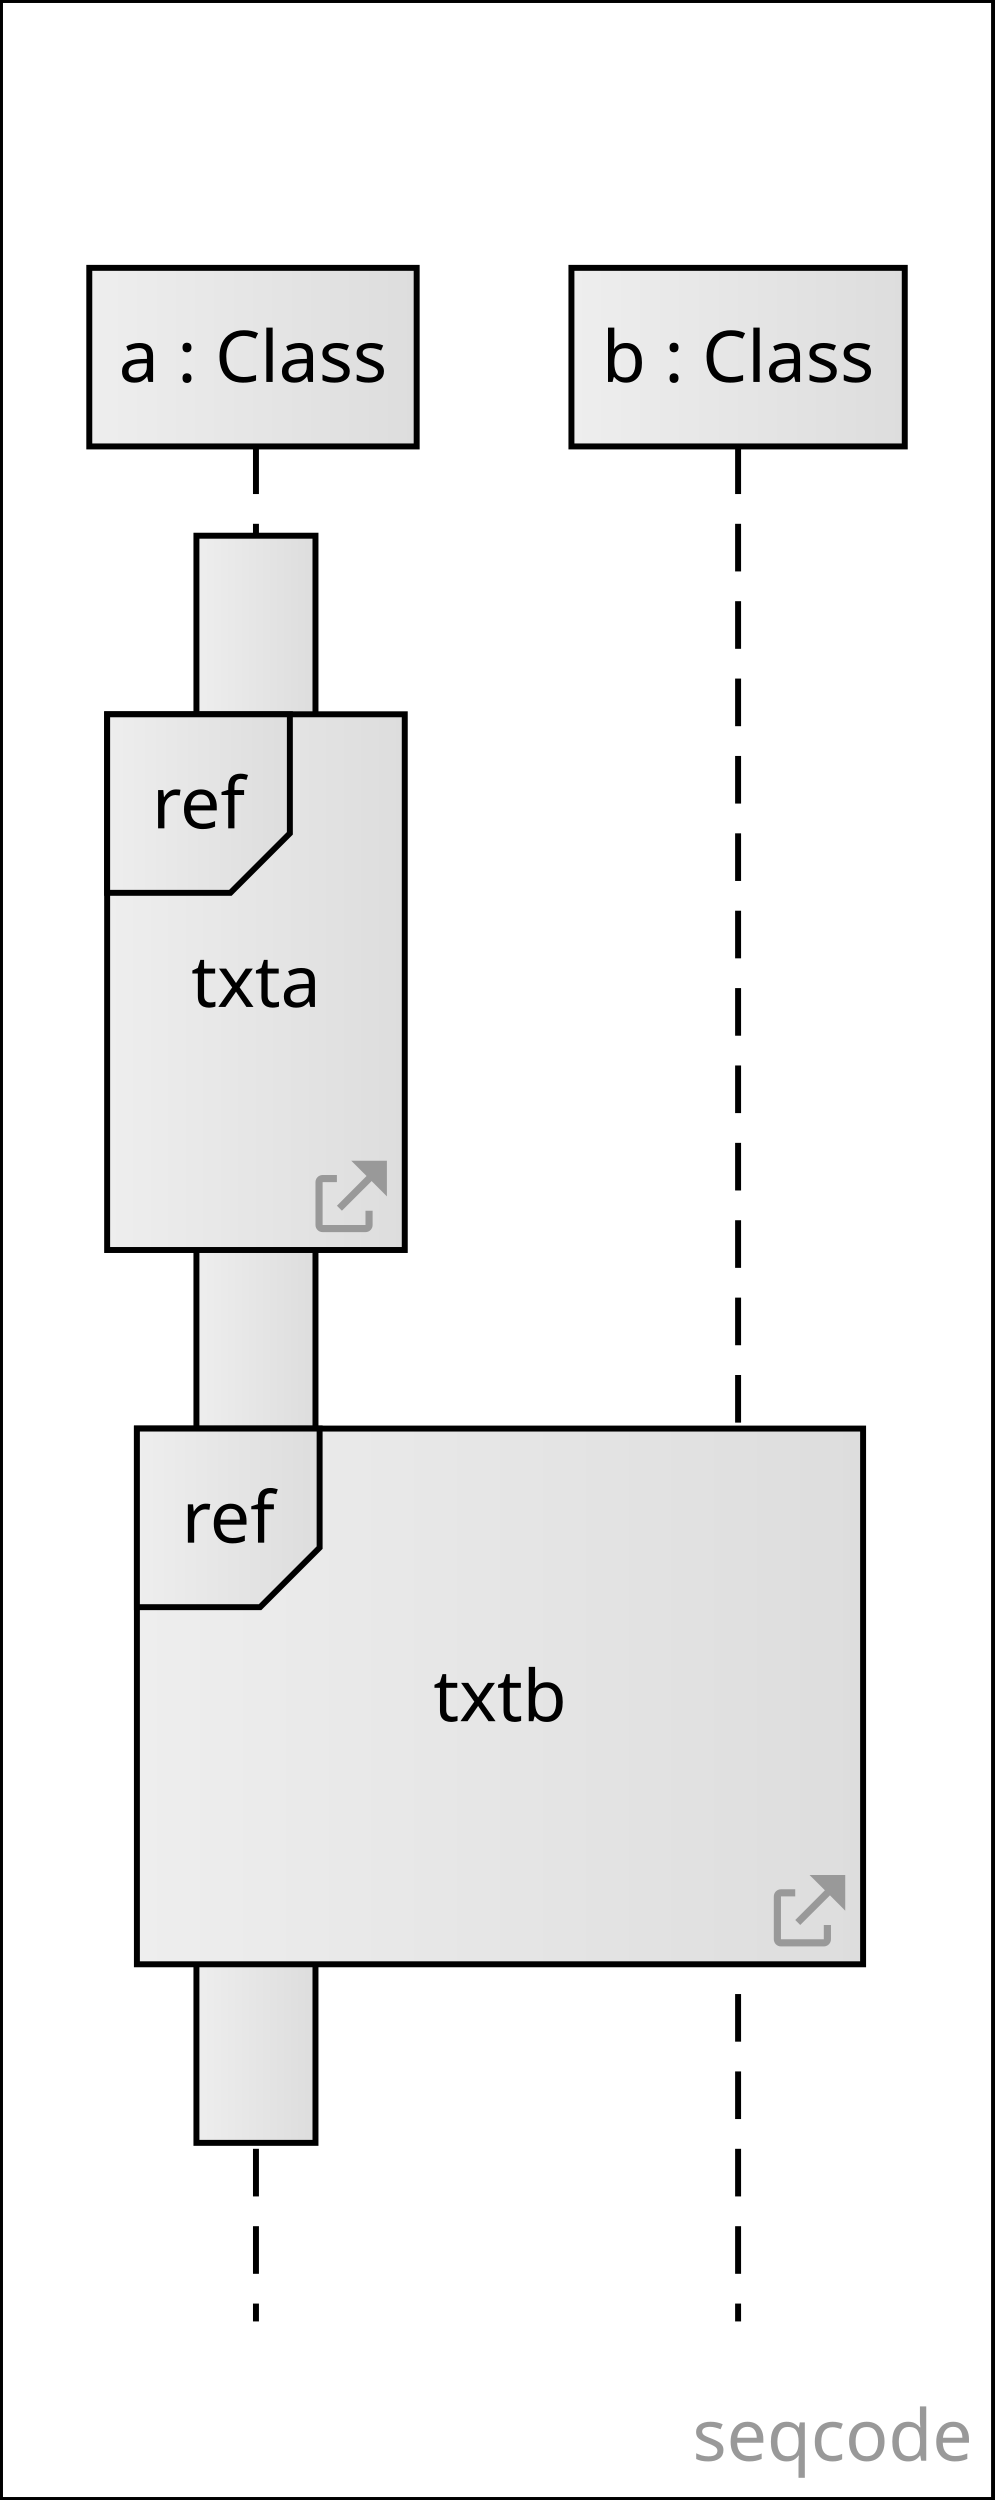
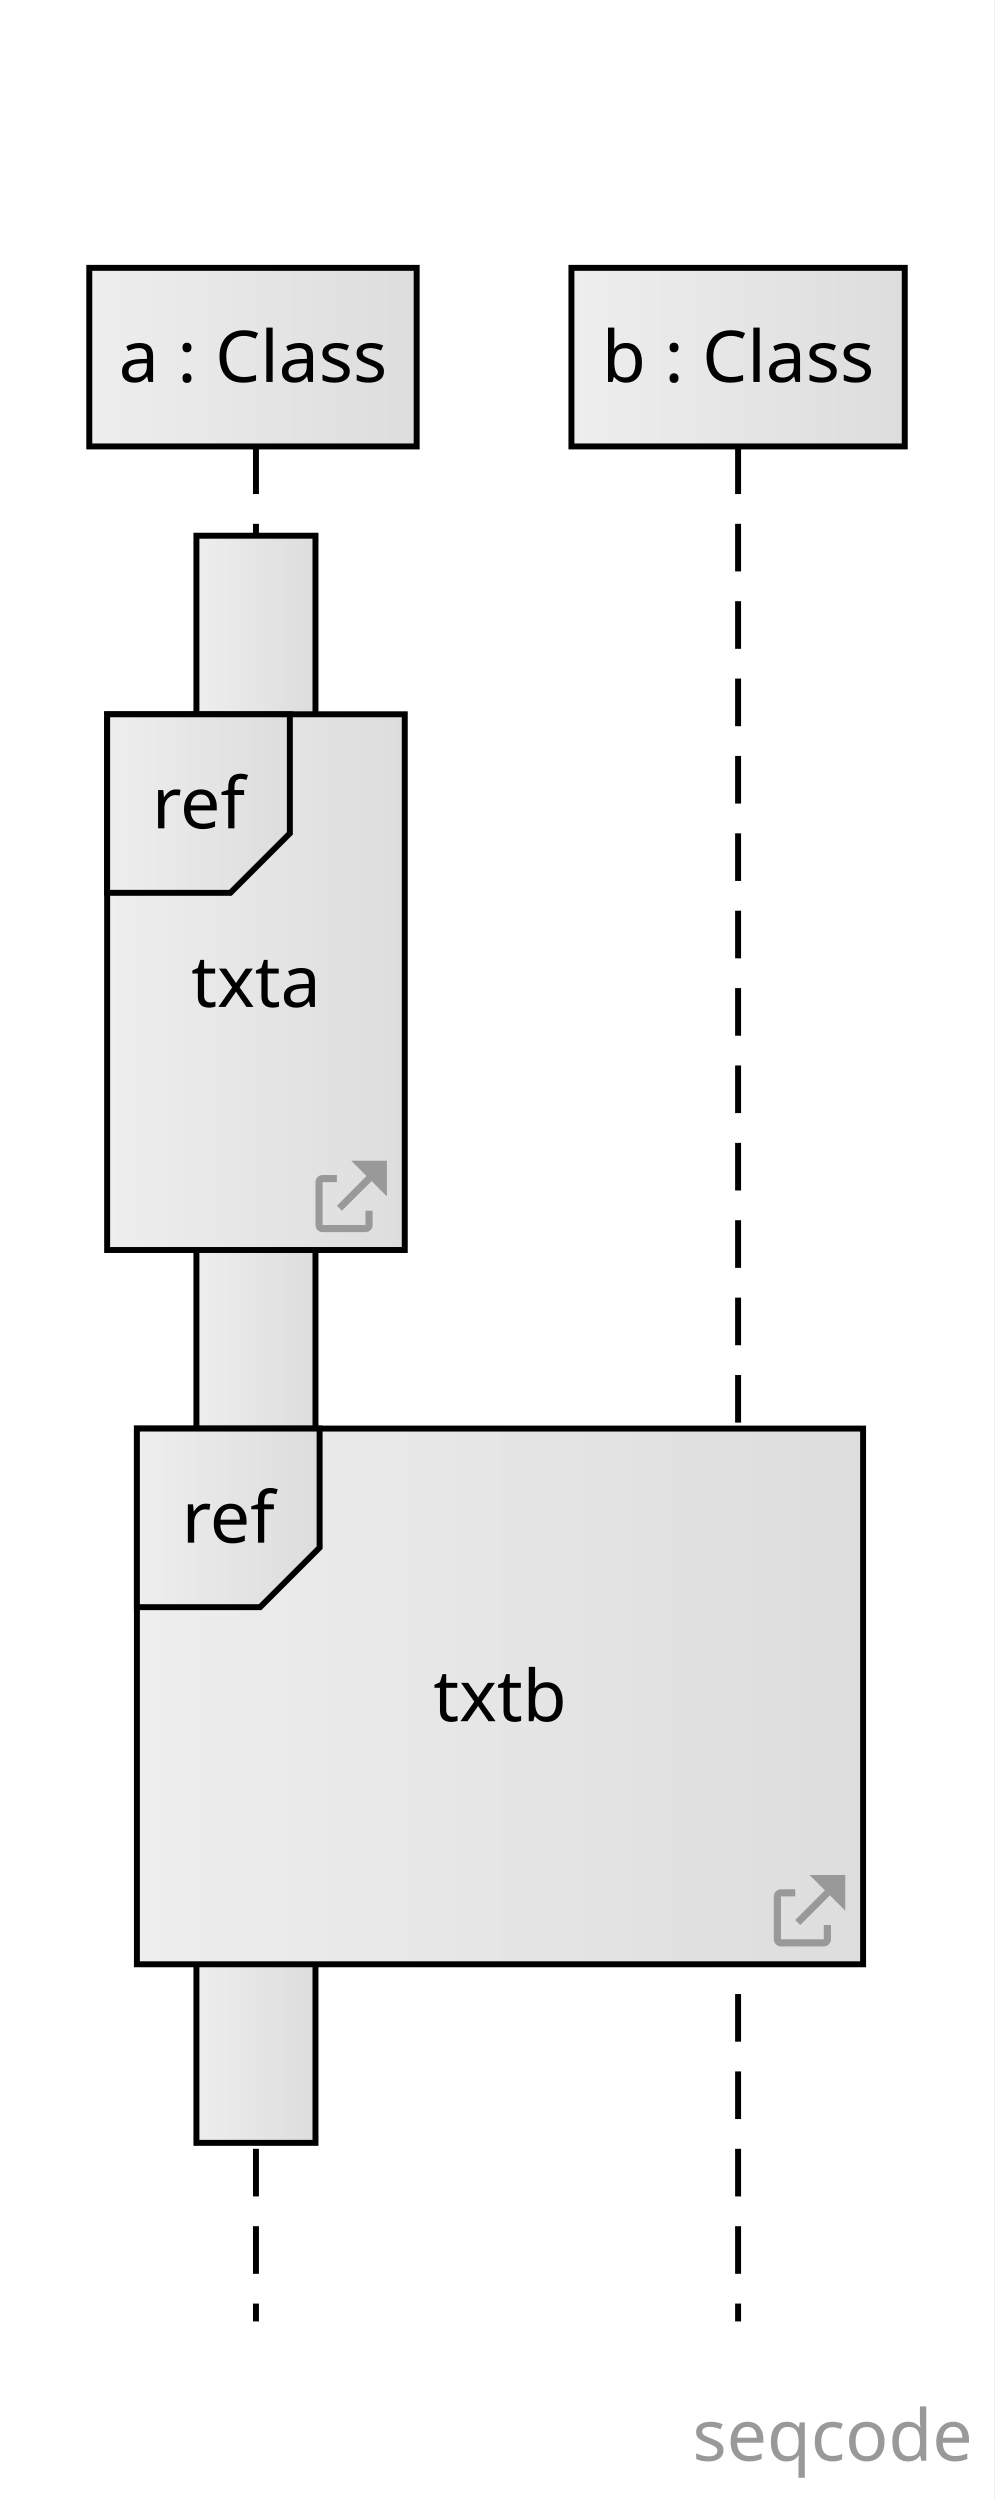
<svg xmlns="http://www.w3.org/2000/svg" version="1.1" width="167" height="420" viewBox="0 0 167 420">
  <defs>
    <linearGradient id="SvgjsLinearGradient1021">
      <stop stop-color="#eeeeee" offset="0" />
      <stop stop-color="#dddddd" offset="1" />
    </linearGradient>
    <linearGradient x1="0" y1="0" x2="1" y2="1">
      <stop stop-color="#fffda1" offset="0" />
      <stop stop-color="#ffeb5b" offset="1" />
    </linearGradient>
    <text id="seqcode">
a:Class
b:Class

ref( txta | linka )

b.ref( txtb | linkb )
</text>
  </defs>
-   <rect width="167" height="420" fill="white" stroke-width="1" stroke="black" />
+   <rect width="167" height="420" fill="white" />
  <a href="https://seqcode.app" target="_blank">
    <text text-anchor="end" font-size="12" font-weight="100" font-family="sans-serif" fill="#999999" x="163.4" y="413.4">seqcode </text>
  </a>
  <line x1="43" y1="75" x2="43" y2="390" stroke-dasharray="8 5" stroke-width="1" stroke="black" />
  <line x1="124" y1="75" x2="124" y2="390" stroke-dasharray="8 5" stroke-width="1" stroke="black" />
  <g transform="matrix(1,0,0,1,0,0)">
    <rect width="20" height="270" x="33" y="90" fill="url(#SvgjsLinearGradient1021)" stroke-width="1" stroke="black" />
  </g>
  <a href="#" target="" transform="matrix(1,0,0,1,0,0)">
    <rect width="122" height="90" x="23" y="240" fill="url(#SvgjsLinearGradient1021)" stroke-width="1" stroke="black" />
    <text x="84" y="285" dominant-baseline="middle" text-anchor="middle" font-size="12" font-weight="100" font-family="sans-serif" fill="black">txtb</text>
    <path d="M136 315H142V321L139.432 318.42L134.44 323.4L133.6 322.56L138.58 317.568ZM131.2 317.4H133.6V318.6H131.2V325.8H138.4V323.4H139.6V325.8A1.2 1.2 0 0 1 138.4 327H131.2A1.2 1.2 0 0 1 130 325.8V318.6A1.2 1.2 0 0 1 131.2 317.4 " fill="#999999" />
  </a>
  <g transform="matrix(1,0,0,1,0,0)">
    <polygon points="23,240 23,270 43.697,270 53.697,260 53.697,240" fill="url(#SvgjsLinearGradient1021)" stroke-width="1" stroke="black" />
    <text x="38.349" y="255" dominant-baseline="middle" text-anchor="middle" font-size="12" font-weight="100" font-family="sans-serif" fill="black">ref</text>
  </g>
  <g transform="matrix(1,0,0,1,0,0)">
    <rect width="55" height="30" x="15" y="45" fill="url(#SvgjsLinearGradient1021)" stroke-width="1" stroke="black" />
    <text x="42.5" y="60" dominant-baseline="middle" text-anchor="middle" font-size="12" font-weight="100" font-family="sans-serif" fill="black">a : Class</text>
  </g>
  <g transform="matrix(1,0,0,1,0,0)">
    <rect width="56" height="30" x="96" y="45" fill="url(#SvgjsLinearGradient1021)" stroke-width="1" stroke="black" />
    <text x="124" y="60" dominant-baseline="middle" text-anchor="middle" font-size="12" font-weight="100" font-family="sans-serif" fill="black">b : Class</text>
  </g>
  <a href="#" target="" transform="matrix(1,0,0,1,0,0)">
    <rect width="50" height="90" x="18" y="120" fill="url(#SvgjsLinearGradient1021)" stroke-width="1" stroke="black" />
    <text x="43" y="165" dominant-baseline="middle" text-anchor="middle" font-size="12" font-weight="100" font-family="sans-serif" fill="black">txta</text>
    <path d="M59 195H65V201L62.432 198.42L57.44 203.4L56.6 202.56L61.58 197.568ZM54.2 197.4H56.6V198.6H54.2V205.8H61.4V203.4H62.6V205.8A1.2 1.2 0 0 1 61.4 207H54.2A1.2 1.2 0 0 1 53 205.8V198.6A1.2 1.2 0 0 1 54.2 197.4 " fill="#999999" />
  </a>
  <g transform="matrix(1,0,0,1,0,0)">
    <polygon points="18,120 18,150 38.697,150 48.697,140 48.697,120" fill="url(#SvgjsLinearGradient1021)" stroke-width="1" stroke="black" />
    <text x="33.349" y="135" dominant-baseline="middle" text-anchor="middle" font-size="12" font-weight="100" font-family="sans-serif" fill="black">ref</text>
  </g>
</svg>
